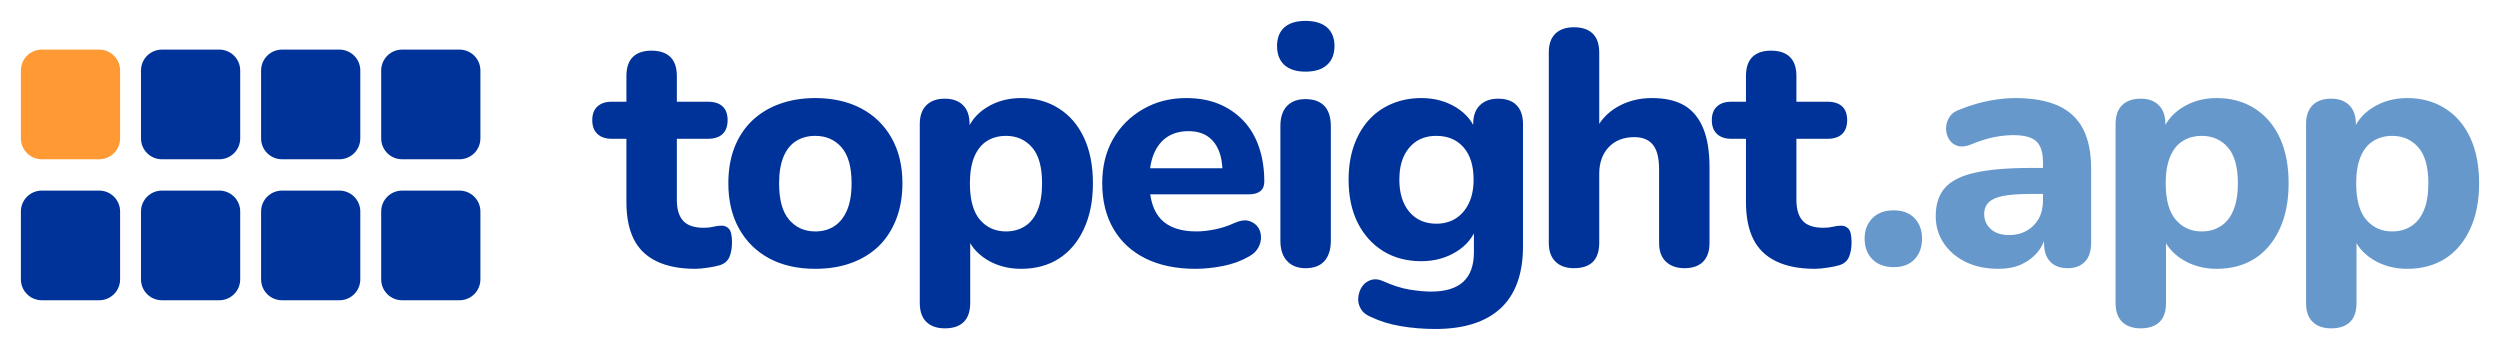
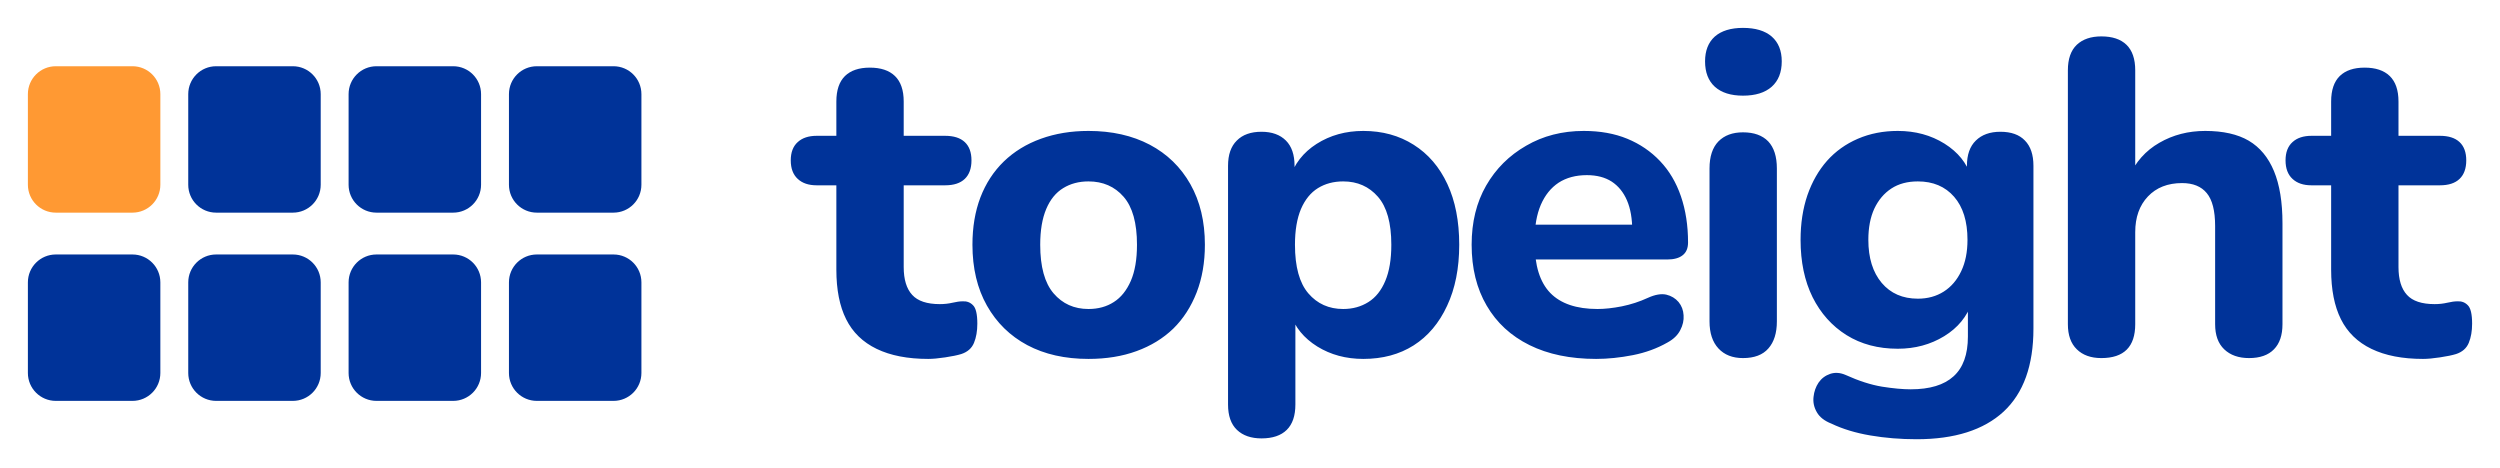
- <svg xmlns="http://www.w3.org/2000/svg" width="239.38" height="33.5" viewBox="0 0 239.38 33.5" role="img" aria-label="TopEight">
+ <svg xmlns="http://www.w3.org/2000/svg" width="179.29" height="33.5" viewBox="0 0 179.29 33.5" role="img" aria-label="TopEight">
  <g transform="translate(2 4.75)">
    <rect x="0" y="0" width="9.5" height="10.5" rx="2" fill="#ff9933" />
    <rect x="11.5" y="0" width="9.5" height="10.5" rx="2" fill="#003399" />
    <rect x="23" y="0" width="9.5" height="10.5" rx="2" fill="#003399" />
    <rect x="34.5" y="0" width="9.5" height="10.5" rx="2" fill="#003399" />
    <rect x="0" y="13.5" width="9.5" height="10.5" rx="2" fill="#003399" />
    <rect x="11.5" y="13.5" width="9.5" height="10.5" rx="2" fill="#003399" />
    <rect x="23" y="13.5" width="9.5" height="10.5" rx="2" fill="#003399" />
    <rect x="34.5" y="13.5" width="9.5" height="10.5" rx="2" fill="#003399" />
    <path fill="#003399" d="M64.57 20.99L64.57 20.99Q62.36 20.99 60.87 20.27Q59.38 19.55 58.68 18.14Q57.98 16.74 57.98 14.59L57.98 14.59L57.98 8.54L56.57 8.54Q55.7 8.54 55.21 8.08Q54.71 7.62 54.71 6.75L54.71 6.75Q54.71 5.89 55.21 5.44Q55.7 4.99 56.57 4.99L56.57 4.99L57.98 4.99L57.98 2.53Q57.98 1.31 58.6 0.7Q59.22 0.1 60.38 0.1L60.38 0.1Q61.56 0.1 62.18 0.7Q62.81 1.31 62.81 2.53L62.81 2.53L62.81 4.99L65.78 4.99Q66.71 4.99 67.19 5.44Q67.67 5.89 67.67 6.75L67.67 6.75Q67.67 7.62 67.19 8.08Q66.71 8.54 65.78 8.54L65.78 8.54L62.81 8.54L62.81 14.4Q62.81 15.74 63.42 16.4Q64.02 17.06 65.4 17.06L65.4 17.06Q65.88 17.06 66.31 16.96Q66.74 16.86 67.03 16.86L67.03 16.86Q67.48 16.83 67.78 17.14Q68.09 17.44 68.09 18.46L68.09 18.46Q68.09 19.26 67.85 19.84Q67.61 20.42 66.94 20.64L66.94 20.64Q66.52 20.77 65.78 20.88Q65.05 20.99 64.57 20.99M76.06 20.99L76.06 20.99Q73.53 20.99 71.67 20Q69.82 19.01 68.78 17.17Q67.74 15.33 67.74 12.8L67.74 12.8Q67.74 10.91 68.31 9.41Q68.89 7.9 69.99 6.83Q71.1 5.76 72.65 5.2Q74.2 4.64 76.06 4.64L76.06 4.64Q78.58 4.64 80.46 5.63Q82.33 6.62 83.37 8.46Q84.41 10.3 84.41 12.8L84.41 12.8Q84.41 14.69 83.82 16.22Q83.22 17.76 82.14 18.82Q81.05 19.87 79.51 20.43Q77.98 20.99 76.06 20.99M76.06 17.41L76.06 17.41Q77.11 17.41 77.88 16.91Q78.65 16.42 79.1 15.39Q79.54 14.37 79.54 12.8L79.54 12.8Q79.54 10.46 78.58 9.36Q77.62 8.26 76.06 8.26L76.06 8.26Q75.03 8.26 74.25 8.74Q73.46 9.22 73.03 10.24Q72.6 11.26 72.6 12.8L72.6 12.8Q72.6 15.17 73.56 16.29Q74.52 17.41 76.06 17.41M88.47 26.69L88.47 26.69Q87.35 26.69 86.71 26.08Q86.07 25.47 86.07 24.26L86.07 24.26L86.07 7.14Q86.07 5.95 86.7 5.33Q87.32 4.7 88.47 4.7L88.47 4.7Q89.59 4.7 90.22 5.33Q90.84 5.95 90.84 7.14L90.84 7.14L90.84 9.31L90.49 8.06Q90.97 6.5 92.42 5.57Q93.88 4.64 95.77 4.64L95.77 4.64Q97.82 4.64 99.38 5.63Q100.95 6.62 101.8 8.45Q102.65 10.27 102.65 12.8L102.65 12.8Q102.65 15.33 101.78 17.18Q100.92 19.04 99.38 20.02Q97.85 20.99 95.77 20.99L95.77 20.99Q93.91 20.99 92.47 20.1Q91.03 19.2 90.55 17.76L90.55 17.76L90.9 17.76L90.9 24.26Q90.9 25.47 90.28 26.08Q89.66 26.69 88.47 26.69M94.33 17.41L94.33 17.41Q95.35 17.41 96.14 16.91Q96.92 16.42 97.35 15.39Q97.78 14.37 97.78 12.8L97.78 12.8Q97.78 10.46 96.82 9.36Q95.86 8.26 94.33 8.26L94.33 8.26Q93.3 8.26 92.52 8.74Q91.74 9.22 91.3 10.24Q90.87 11.26 90.87 12.8L90.87 12.8Q90.87 15.17 91.83 16.29Q92.79 17.41 94.33 17.41M112.47 20.99L112.47 20.99Q109.69 20.99 107.69 20Q105.69 19.01 104.62 17.17Q103.54 15.33 103.54 12.8L103.54 12.8Q103.54 10.37 104.58 8.56Q105.62 6.75 107.45 5.7Q109.27 4.64 111.58 4.64L111.58 4.64Q113.34 4.64 114.7 5.2Q116.06 5.76 117.05 6.8Q118.04 7.84 118.55 9.33Q119.06 10.82 119.06 12.64L119.06 12.64Q119.06 13.25 118.68 13.55Q118.3 13.86 117.56 13.86L117.56 13.86L107.54 13.86L107.54 11.36L115.58 11.36L115.06 11.81Q115.06 10.5 114.68 9.62Q114.3 8.74 113.58 8.27Q112.86 7.81 111.8 7.81L111.8 7.81Q110.62 7.81 109.78 8.35Q108.95 8.9 108.5 9.94Q108.06 10.98 108.06 12.42L108.06 12.42L108.06 12.67Q108.06 15.1 109.18 16.26Q110.3 17.41 112.57 17.41L112.57 17.41Q113.34 17.41 114.31 17.22Q115.29 17.02 116.18 16.61L116.18 16.61Q116.95 16.26 117.5 16.38Q118.04 16.51 118.38 16.91Q118.71 17.31 118.74 17.86Q118.78 18.4 118.5 18.93Q118.23 19.46 117.59 19.81L117.59 19.81Q116.47 20.45 115.1 20.72Q113.72 20.99 112.47 20.99M123 20.93L123 20.93Q121.88 20.93 121.24 20.24Q120.6 19.55 120.6 18.3L120.6 18.3L120.6 7.33Q120.6 6.05 121.24 5.39Q121.88 4.74 123 4.74L123 4.74Q124.18 4.74 124.81 5.39Q125.43 6.05 125.43 7.33L125.43 7.33L125.43 18.3Q125.43 19.55 124.82 20.24Q124.22 20.93 123 20.93M123 2.11L123 2.11Q121.69 2.11 120.98 1.47Q120.28 0.83 120.28 -0.35L120.28 -0.35Q120.28 -1.5 120.98 -2.13Q121.69 -2.75 123 -2.75L123 -2.75Q124.34 -2.75 125.06 -2.13Q125.78 -1.5 125.78 -0.35L125.78 -0.35Q125.78 0.83 125.06 1.47Q124.34 2.11 123 2.11M135.45 26.75L135.45 26.75Q133.72 26.75 132.14 26.48Q130.55 26.21 129.34 25.63L129.34 25.63Q128.6 25.34 128.3 24.82Q127.99 24.29 128.06 23.71Q128.12 23.14 128.42 22.69Q128.73 22.24 129.26 22.06Q129.78 21.89 130.36 22.14L130.36 22.14Q131.77 22.78 132.97 22.98Q134.17 23.17 135.03 23.17L135.03 23.17Q137.08 23.17 138.1 22.24Q139.13 21.31 139.13 19.39L139.13 19.39L139.13 16.93L139.42 16.93Q138.9 18.46 137.43 19.36Q135.96 20.26 134.1 20.26L134.1 20.26Q131.99 20.26 130.42 19.28Q128.86 18.3 127.99 16.56Q127.13 14.82 127.13 12.45L127.13 12.45Q127.13 10.69 127.62 9.25Q128.12 7.81 129.03 6.78Q129.94 5.76 131.24 5.2Q132.54 4.64 134.1 4.64L134.1 4.64Q135.99 4.64 137.45 5.55Q138.9 6.46 139.35 7.9L139.35 7.9L139.06 8.99L139.06 7.14Q139.06 5.95 139.7 5.33Q140.34 4.7 141.46 4.7L141.46 4.7Q142.62 4.7 143.22 5.33Q143.83 5.95 143.83 7.14L143.83 7.14L143.83 18.82Q143.83 22.78 141.69 24.77Q139.54 26.75 135.45 26.75M135.54 16.67L135.54 16.67Q136.6 16.67 137.4 16.16Q138.2 15.65 138.65 14.7Q139.1 13.76 139.1 12.45L139.1 12.45Q139.1 10.46 138.14 9.36Q137.18 8.26 135.54 8.26L135.54 8.26Q134.42 8.26 133.64 8.77Q132.86 9.28 132.42 10.21Q131.99 11.14 131.99 12.45L131.99 12.45Q131.99 14.4 132.95 15.54Q133.91 16.67 135.54 16.67M148.7 20.93L148.7 20.93Q147.58 20.93 146.94 20.3Q146.3 19.68 146.3 18.5L146.3 18.5L146.3 0.29Q146.3 -0.93 146.94 -1.54Q147.58 -2.14 148.7 -2.14L148.7 -2.14Q149.88 -2.14 150.5 -1.54Q151.13 -0.93 151.13 0.29L151.13 0.29L151.13 7.94L150.68 7.94Q151.38 6.34 152.86 5.49Q154.33 4.64 156.15 4.64L156.15 4.64Q158.07 4.64 159.27 5.34Q160.47 6.05 161.08 7.52Q161.69 8.99 161.69 11.26L161.69 11.26L161.69 18.5Q161.69 19.68 161.08 20.3Q160.47 20.93 159.29 20.93L159.29 20.93Q158.17 20.93 157.51 20.3Q156.86 19.68 156.86 18.5L156.86 18.5L156.86 11.46Q156.86 9.82 156.26 9.1Q155.67 8.38 154.49 8.38L154.49 8.38Q152.95 8.38 152.04 9.34Q151.13 10.3 151.13 11.9L151.13 11.9L151.13 18.5Q151.13 20.93 148.7 20.93M171.77 20.99L171.77 20.99Q169.56 20.99 168.07 20.27Q166.58 19.55 165.88 18.14Q165.18 16.74 165.18 14.59L165.18 14.59L165.18 8.54L163.77 8.54Q162.9 8.54 162.41 8.08Q161.91 7.62 161.91 6.75L161.91 6.75Q161.91 5.89 162.41 5.44Q162.9 4.99 163.77 4.99L163.77 4.99L165.18 4.99L165.18 2.53Q165.18 1.31 165.8 0.7Q166.42 0.1 167.58 0.1L167.58 0.1Q168.76 0.1 169.38 0.7Q170.01 1.31 170.01 2.53L170.01 2.53L170.01 4.99L172.98 4.99Q173.91 4.99 174.39 5.44Q174.87 5.89 174.87 6.75L174.87 6.75Q174.87 7.62 174.39 8.08Q173.91 8.54 172.98 8.54L172.98 8.54L170.01 8.54L170.01 14.4Q170.01 15.74 170.62 16.4Q171.22 17.06 172.6 17.06L172.6 17.06Q173.08 17.06 173.51 16.96Q173.94 16.86 174.23 16.86L174.23 16.86Q174.68 16.83 174.98 17.14Q175.29 17.44 175.29 18.46L175.29 18.46Q175.29 19.26 175.05 19.84Q174.81 20.42 174.14 20.64L174.14 20.64Q173.72 20.77 172.98 20.88Q172.25 20.99 171.77 20.99" />
-     <path fill="#6698cb" d="M179.32 20.83L179.32 20.83Q178.04 20.83 177.29 20.08Q176.54 19.33 176.54 18.08L176.54 18.08Q176.54 16.9 177.29 16.14Q178.04 15.39 179.32 15.39L179.32 15.39Q180.6 15.39 181.32 16.14Q182.04 16.9 182.04 18.08L182.04 18.08Q182.04 19.33 181.32 20.08Q180.6 20.83 179.32 20.83M189.37 20.99L189.37 20.99Q187.58 20.99 186.23 20.34Q184.89 19.68 184.12 18.54Q183.35 17.41 183.35 15.94L183.35 15.94Q183.35 14.21 184.25 13.22Q185.14 12.22 187.14 11.78Q189.14 11.33 192.47 11.33L192.47 11.33L194.17 11.33L194.17 13.82L192.5 13.82Q190.84 13.82 189.86 14Q188.89 14.18 188.44 14.61Q187.99 15.04 187.99 15.74L187.99 15.74Q187.99 16.61 188.62 17.18Q189.24 17.76 190.39 17.76L190.39 17.76Q191.32 17.76 192.06 17.34Q192.79 16.93 193.21 16.19Q193.62 15.46 193.62 14.43L193.62 14.43L193.62 10.78Q193.62 9.38 192.98 8.78Q192.34 8.19 190.78 8.19L190.78 8.19Q189.94 8.19 188.94 8.38Q187.93 8.58 186.71 9.09L186.71 9.09Q185.98 9.38 185.45 9.22Q184.92 9.06 184.63 8.59Q184.34 8.13 184.34 7.55Q184.34 6.98 184.66 6.46Q184.98 5.95 185.75 5.7L185.75 5.7Q187.22 5.12 188.55 4.88Q189.88 4.64 190.97 4.64L190.97 4.64Q193.43 4.64 195.05 5.36Q196.66 6.08 197.45 7.58Q198.23 9.09 198.23 11.39L198.23 11.39L198.23 18.5Q198.23 19.68 197.64 20.3Q197.05 20.93 195.99 20.93L195.99 20.93Q194.9 20.93 194.31 20.3Q193.72 19.68 193.72 18.5L193.72 18.5L193.72 17.31L193.94 17.54Q193.75 18.59 193.13 19.36Q192.5 20.13 191.56 20.56Q190.62 20.99 189.37 20.99M202.97 26.69L202.97 26.69Q201.85 26.69 201.21 26.08Q200.57 25.47 200.57 24.26L200.57 24.26L200.57 7.14Q200.57 5.95 201.19 5.33Q201.82 4.7 202.97 4.7L202.97 4.7Q204.09 4.7 204.71 5.33Q205.34 5.95 205.34 7.14L205.34 7.14L205.34 9.31L204.98 8.06Q205.46 6.5 206.92 5.57Q208.38 4.64 210.26 4.64L210.26 4.64Q212.31 4.64 213.88 5.63Q215.45 6.62 216.3 8.45Q217.14 10.27 217.14 12.8L217.14 12.8Q217.14 15.33 216.28 17.18Q215.42 19.04 213.88 20.02Q212.34 20.99 210.26 20.99L210.26 20.99Q208.41 20.99 206.97 20.1Q205.53 19.2 205.05 17.76L205.05 17.76L205.4 17.76L205.4 24.26Q205.4 25.47 204.78 26.08Q204.15 26.69 202.97 26.69M208.82 17.41L208.82 17.41Q209.85 17.41 210.63 16.91Q211.42 16.42 211.85 15.39Q212.28 14.37 212.28 12.8L212.28 12.8Q212.28 10.46 211.32 9.36Q210.36 8.26 208.82 8.26L208.82 8.26Q207.8 8.26 207.02 8.74Q206.23 9.22 205.8 10.24Q205.37 11.26 205.37 12.8L205.37 12.8Q205.37 15.17 206.33 16.29Q207.29 17.41 208.82 17.41M221.21 26.69L221.21 26.69Q220.09 26.69 219.45 26.08Q218.81 25.47 218.81 24.26L218.81 24.26L218.81 7.14Q218.81 5.95 219.43 5.33Q220.06 4.7 221.21 4.7L221.21 4.7Q222.33 4.7 222.95 5.33Q223.58 5.95 223.58 7.14L223.58 7.14L223.58 9.31L223.22 8.06Q223.7 6.5 225.16 5.57Q226.62 4.64 228.5 4.64L228.5 4.64Q230.55 4.64 232.12 5.63Q233.69 6.62 234.54 8.45Q235.38 10.27 235.38 12.8L235.38 12.8Q235.38 15.33 234.52 17.18Q233.66 19.04 232.12 20.02Q230.58 20.99 228.5 20.99L228.5 20.99Q226.65 20.99 225.21 20.1Q223.77 19.2 223.29 17.76L223.29 17.76L223.64 17.76L223.64 24.26Q223.64 25.47 223.02 26.08Q222.39 26.69 221.21 26.69M227.06 17.41L227.06 17.41Q228.09 17.41 228.87 16.91Q229.66 16.42 230.09 15.39Q230.52 14.37 230.52 12.8L230.52 12.8Q230.52 10.46 229.56 9.36Q228.6 8.26 227.06 8.26L227.06 8.26Q226.04 8.26 225.26 8.74Q224.47 9.22 224.04 10.24Q223.61 11.26 223.61 12.8L223.61 12.8Q223.61 15.17 224.57 16.29Q225.53 17.41 227.06 17.41" />
  </g>
</svg>
